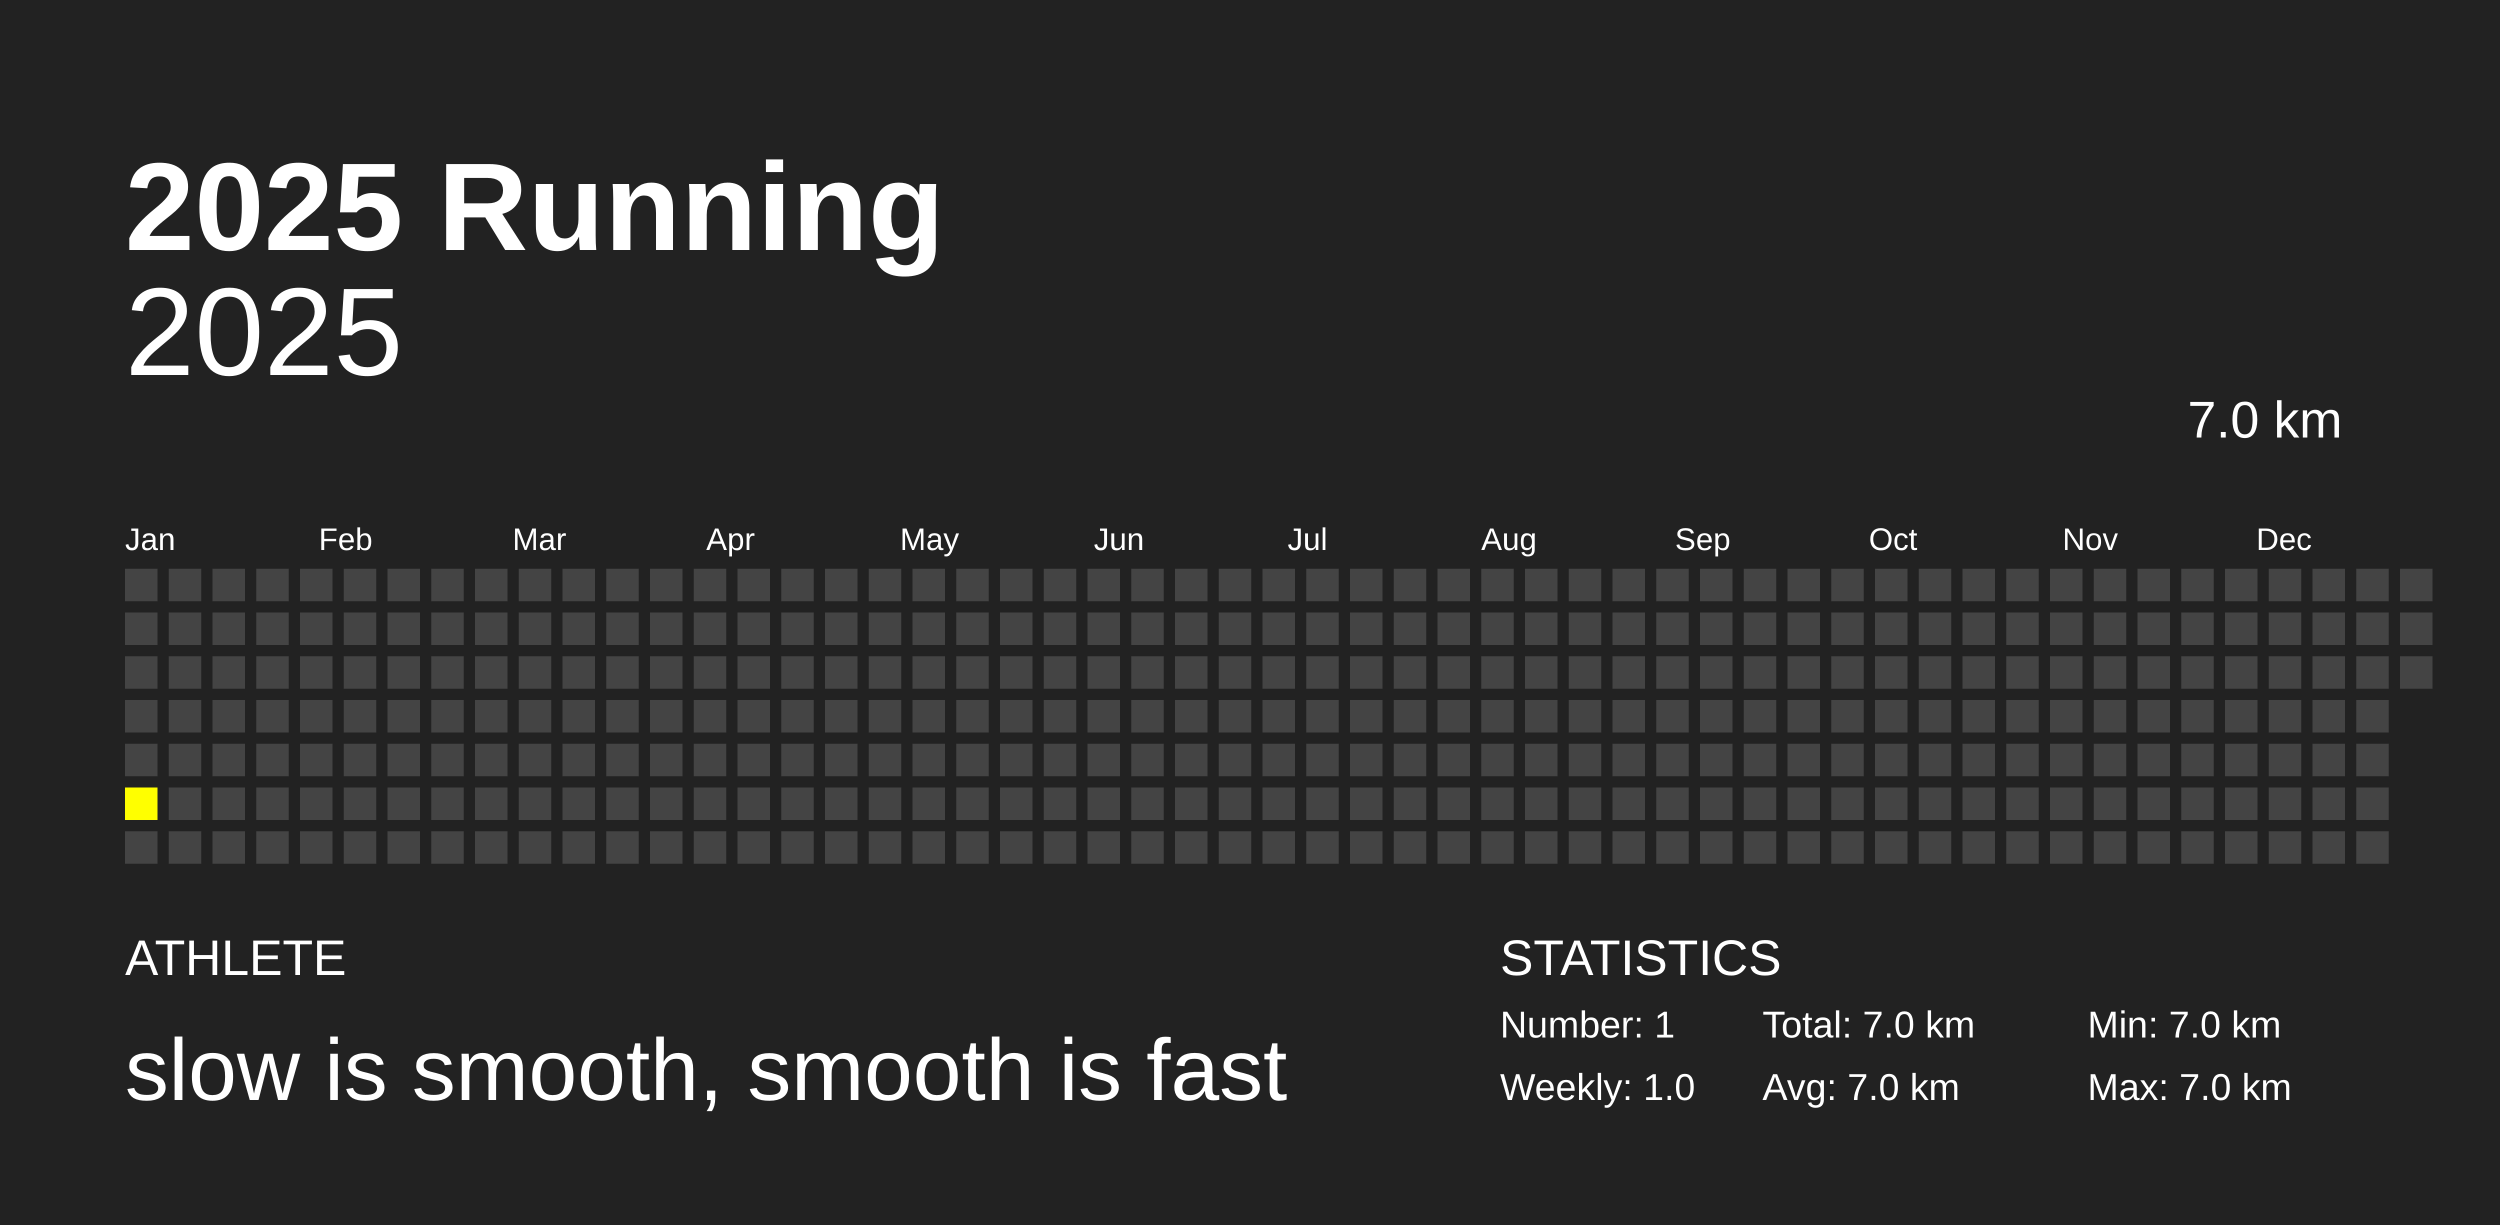
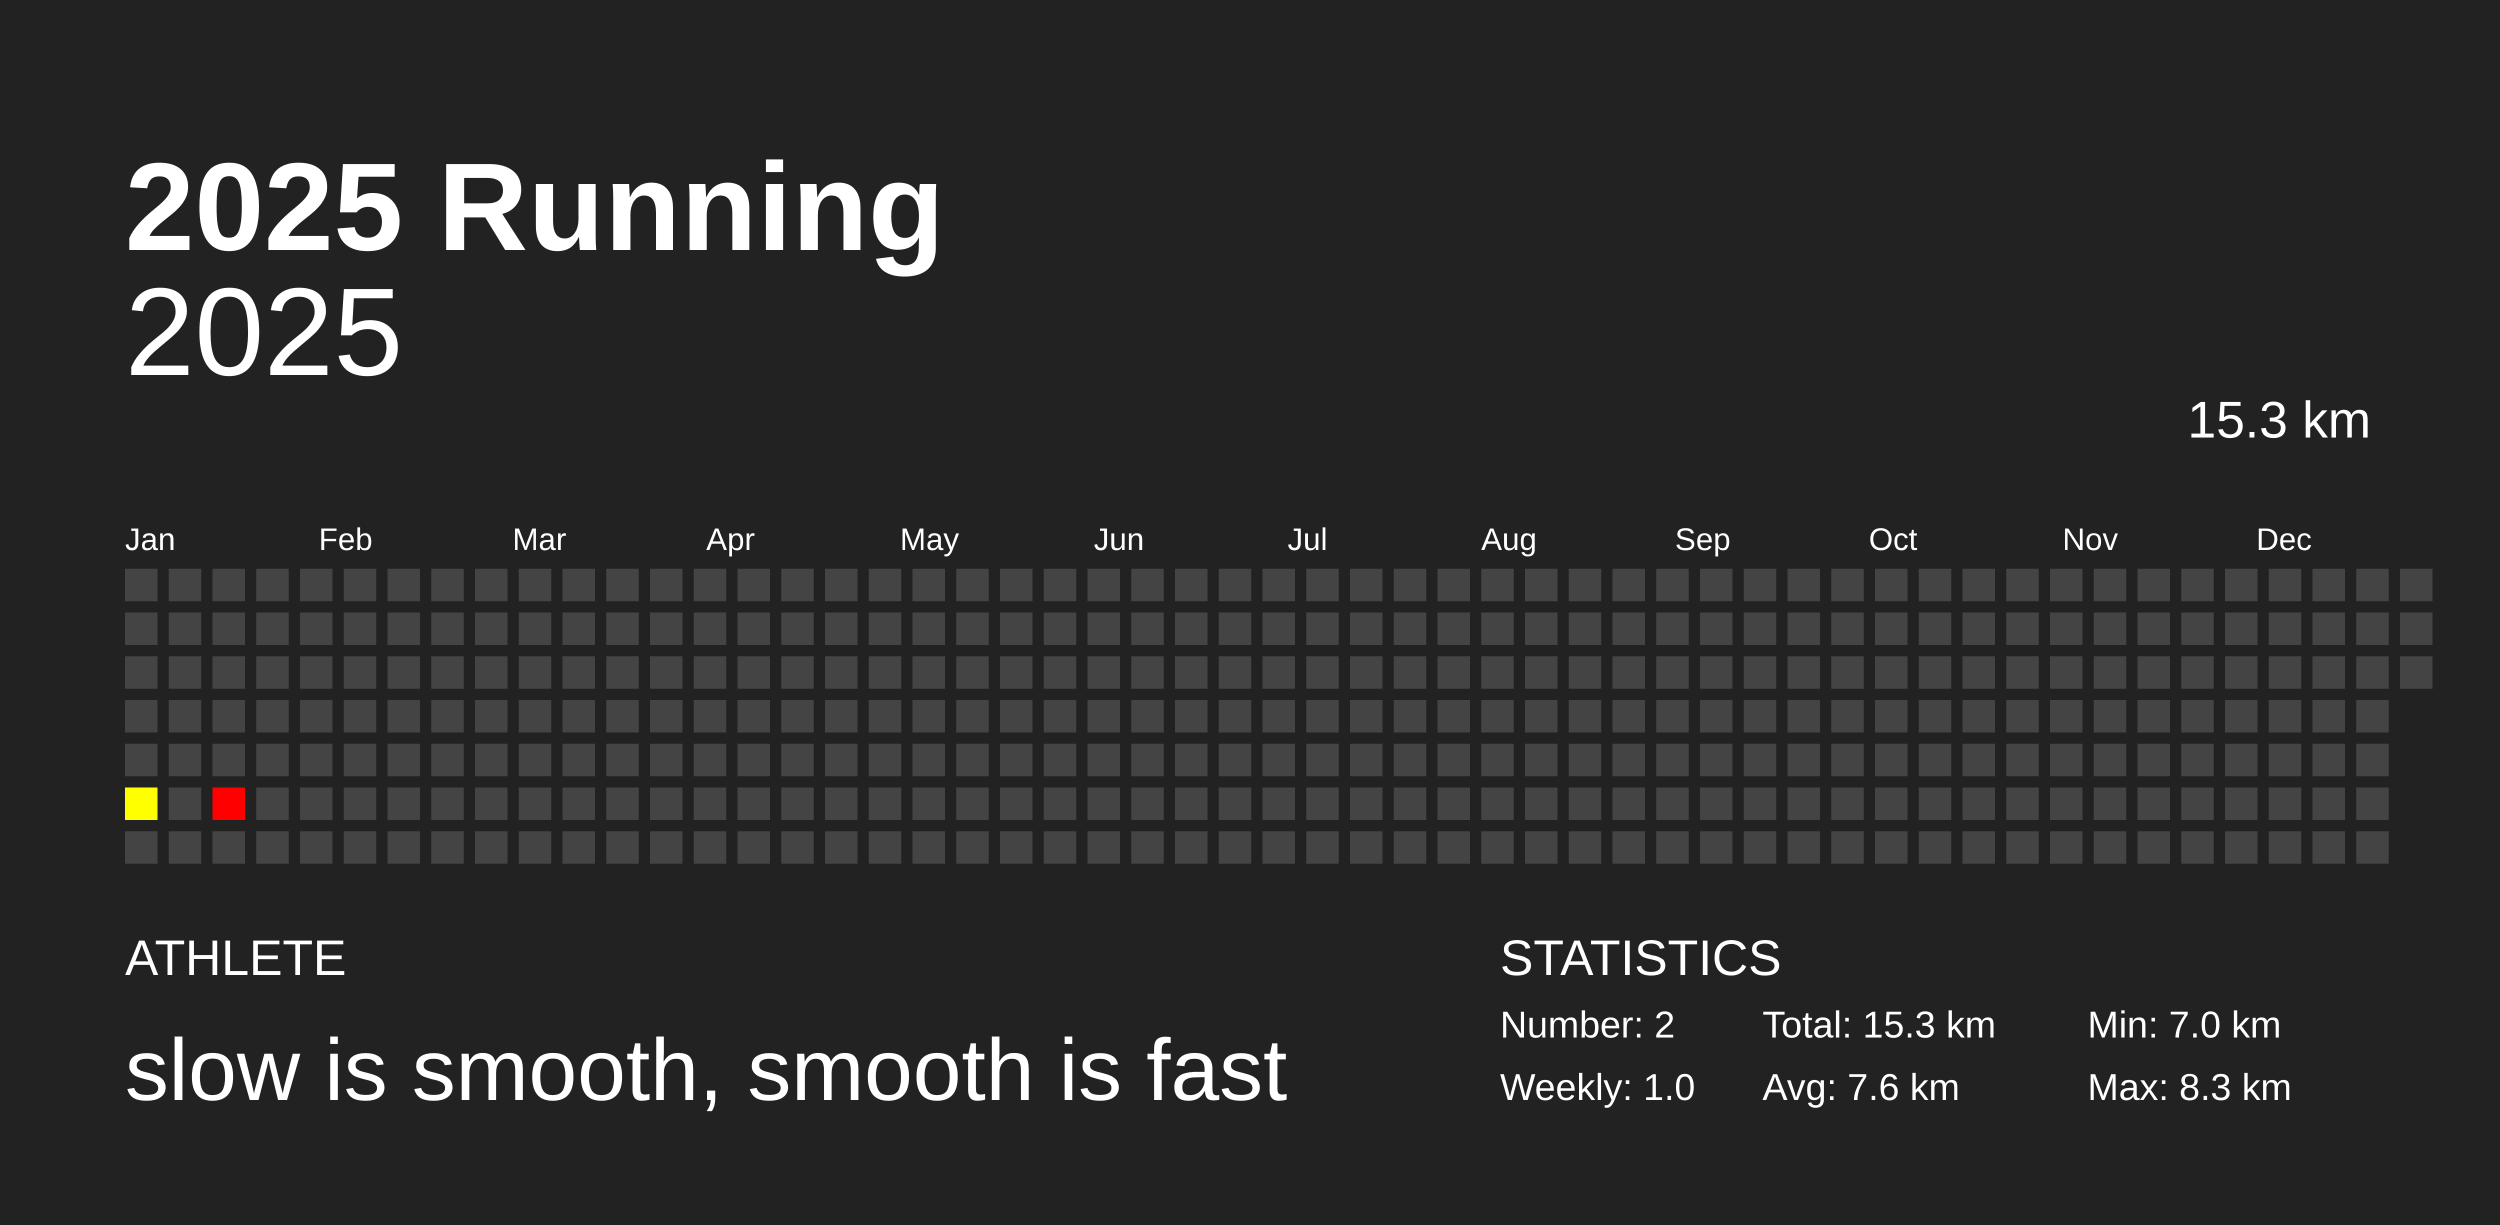
<svg xmlns="http://www.w3.org/2000/svg" baseProfile="full" height="98mm" version="1.1" viewBox="0,0,200,98" width="200mm">
  <defs />
  <rect fill="#222222" height="98" width="200" x="0" y="0" />
  <text fill="#FFFFFF" style="font-size:10px; font-family:Arial; font-weight:bold;" x="10" y="20">2025 Running</text>
  <text fill="#FFFFFF" style="font-size:4px; font-family:Arial" x="10" y="78">ATHLETE</text>
  <text fill="#FFFFFF" style="font-size:7px; font-family:Arial" x="10" y="88">slow is smooth, smooth is fast</text>
  <text fill="#FFFFFF" style="font-size:4px; font-family:Arial" x="120" y="78">STATISTICS</text>
-   <text fill="#FFFFFF" style="font-size:3px; font-family:Arial" x="120" y="83">Number: 1</text>
+   <text fill="#FFFFFF" style="font-size:3px; font-family:Arial" x="120" y="83">Number: 2</text>
  <text fill="#FFFFFF" style="font-size:3px; font-family:Arial" x="120" y="88">Weekly: 1.0</text>
-   <text fill="#FFFFFF" style="font-size:3px; font-family:Arial" x="141" y="83">Total: 7.0 km</text>
-   <text fill="#FFFFFF" style="font-size:3px; font-family:Arial" x="141" y="88">Avg: 7.0 km</text>
+   <text fill="#FFFFFF" style="font-size:3px; font-family:Arial" x="141" y="83">Total: 15.3 km</text>
+   <text fill="#FFFFFF" style="font-size:3px; font-family:Arial" x="141" y="88">Avg: 7.6 km</text>
  <text fill="#FFFFFF" style="font-size:3px; font-family:Arial" x="167" y="83">Min: 7.0 km</text>
-   <text fill="#FFFFFF" style="font-size:3px; font-family:Arial" x="167" y="88">Max: 7.0 km</text>
+   <text fill="#FFFFFF" style="font-size:3px; font-family:Arial" x="167" y="88">Max: 8.3 km</text>
  <text alignment-baseline="hanging" fill="#FFFFFF" style="font-size:10.0px; font-family:Arial;" x="10" y="30">2025</text>
-   <text alignment-baseline="hanging" fill="#FFFFFF" style="font-size:4.125px; font-family:Arial;" x="175" y="35">7.0 km</text>
+   <text alignment-baseline="hanging" fill="#FFFFFF" style="font-size:4.125px; font-family:Arial;" x="175" y="35">15.3 km</text>
  <text fill="#FFFFFF" style="font-size:2.5px; font-family:Arial" x="10.0" y="44">Jan</text>
  <text fill="#FFFFFF" style="font-size:2.5px; font-family:Arial" x="25.5" y="44">Feb</text>
  <text fill="#FFFFFF" style="font-size:2.5px; font-family:Arial" x="41.0" y="44">Mar</text>
  <text fill="#FFFFFF" style="font-size:2.5px; font-family:Arial" x="56.5" y="44">Apr</text>
  <text fill="#FFFFFF" style="font-size:2.5px; font-family:Arial" x="72.0" y="44">May</text>
  <text fill="#FFFFFF" style="font-size:2.5px; font-family:Arial" x="87.5" y="44">Jun</text>
  <text fill="#FFFFFF" style="font-size:2.5px; font-family:Arial" x="103.0" y="44">Jul</text>
  <text fill="#FFFFFF" style="font-size:2.5px; font-family:Arial" x="118.5" y="44">Aug</text>
  <text fill="#FFFFFF" style="font-size:2.5px; font-family:Arial" x="134.0" y="44">Sep</text>
  <text fill="#FFFFFF" style="font-size:2.5px; font-family:Arial" x="149.5" y="44">Oct</text>
  <text fill="#FFFFFF" style="font-size:2.5px; font-family:Arial" x="165.0" y="44">Nov</text>
  <text fill="#FFFFFF" style="font-size:2.5px; font-family:Arial" x="180.5" y="44">Dec</text>
  <rect fill="#444444" height="2.6" width="2.6" x="10.0" y="45.5" />
  <rect fill="#444444" height="2.6" width="2.6" x="10.0" y="49.0" />
  <rect fill="#444444" height="2.6" width="2.6" x="10.0" y="52.5" />
  <rect fill="#444444" height="2.6" width="2.6" x="10.0" y="56.0" />
  <rect fill="#444444" height="2.6" width="2.6" x="10.0" y="59.5" />
-   <rect fill="yellow" height="2.6" width="2.6" x="10.0" y="63.0" />
+   <rect fill="#ffff00" height="2.6" width="2.6" x="10.0" y="63.0" />
  <rect fill="#444444" height="2.6" width="2.6" x="10.0" y="66.5" />
  <rect fill="#444444" height="2.6" width="2.6" x="13.5" y="45.5" />
  <rect fill="#444444" height="2.6" width="2.6" x="13.5" y="49.0" />
  <rect fill="#444444" height="2.6" width="2.6" x="13.5" y="52.5" />
  <rect fill="#444444" height="2.6" width="2.6" x="13.5" y="56.0" />
  <rect fill="#444444" height="2.6" width="2.6" x="13.5" y="59.5" />
  <rect fill="#444444" height="2.6" width="2.6" x="13.5" y="63.0" />
  <rect fill="#444444" height="2.6" width="2.6" x="13.5" y="66.5" />
  <rect fill="#444444" height="2.6" width="2.6" x="17.0" y="45.5" />
  <rect fill="#444444" height="2.6" width="2.6" x="17.0" y="49.0" />
  <rect fill="#444444" height="2.6" width="2.6" x="17.0" y="52.5" />
  <rect fill="#444444" height="2.6" width="2.6" x="17.0" y="56.0" />
  <rect fill="#444444" height="2.6" width="2.6" x="17.0" y="59.5" />
-   <rect fill="#444444" height="2.6" width="2.6" x="17.0" y="63.0" />
+   <rect fill="#ff0000" height="2.6" width="2.6" x="17.0" y="63.0" />
  <rect fill="#444444" height="2.6" width="2.6" x="17.0" y="66.5" />
  <rect fill="#444444" height="2.6" width="2.6" x="20.5" y="45.5" />
  <rect fill="#444444" height="2.6" width="2.6" x="20.5" y="49.0" />
  <rect fill="#444444" height="2.6" width="2.6" x="20.5" y="52.5" />
  <rect fill="#444444" height="2.6" width="2.6" x="20.5" y="56.0" />
  <rect fill="#444444" height="2.6" width="2.6" x="20.5" y="59.5" />
  <rect fill="#444444" height="2.6" width="2.6" x="20.5" y="63.0" />
  <rect fill="#444444" height="2.6" width="2.6" x="20.5" y="66.5" />
  <rect fill="#444444" height="2.6" width="2.6" x="24.0" y="45.5" />
  <rect fill="#444444" height="2.6" width="2.6" x="24.0" y="49.0" />
  <rect fill="#444444" height="2.6" width="2.6" x="24.0" y="52.5" />
  <rect fill="#444444" height="2.6" width="2.6" x="24.0" y="56.0" />
  <rect fill="#444444" height="2.6" width="2.6" x="24.0" y="59.5" />
  <rect fill="#444444" height="2.6" width="2.6" x="24.0" y="63.0" />
  <rect fill="#444444" height="2.6" width="2.6" x="24.0" y="66.5" />
  <rect fill="#444444" height="2.6" width="2.6" x="27.5" y="45.5" />
  <rect fill="#444444" height="2.6" width="2.6" x="27.5" y="49.0" />
  <rect fill="#444444" height="2.6" width="2.6" x="27.5" y="52.5" />
  <rect fill="#444444" height="2.6" width="2.6" x="27.5" y="56.0" />
  <rect fill="#444444" height="2.6" width="2.6" x="27.5" y="59.5" />
  <rect fill="#444444" height="2.6" width="2.6" x="27.5" y="63.0" />
  <rect fill="#444444" height="2.6" width="2.6" x="27.5" y="66.5" />
  <rect fill="#444444" height="2.6" width="2.6" x="31.0" y="45.5" />
  <rect fill="#444444" height="2.6" width="2.6" x="31.0" y="49.0" />
  <rect fill="#444444" height="2.6" width="2.6" x="31.0" y="52.5" />
  <rect fill="#444444" height="2.6" width="2.6" x="31.0" y="56.0" />
  <rect fill="#444444" height="2.6" width="2.6" x="31.0" y="59.5" />
  <rect fill="#444444" height="2.6" width="2.6" x="31.0" y="63.0" />
  <rect fill="#444444" height="2.6" width="2.6" x="31.0" y="66.5" />
  <rect fill="#444444" height="2.6" width="2.6" x="34.5" y="45.5" />
  <rect fill="#444444" height="2.6" width="2.6" x="34.5" y="49.0" />
  <rect fill="#444444" height="2.6" width="2.6" x="34.5" y="52.5" />
  <rect fill="#444444" height="2.6" width="2.6" x="34.5" y="56.0" />
  <rect fill="#444444" height="2.6" width="2.6" x="34.5" y="59.5" />
  <rect fill="#444444" height="2.6" width="2.6" x="34.5" y="63.0" />
  <rect fill="#444444" height="2.6" width="2.6" x="34.5" y="66.5" />
  <rect fill="#444444" height="2.6" width="2.6" x="38.0" y="45.5" />
  <rect fill="#444444" height="2.6" width="2.6" x="38.0" y="49.0" />
  <rect fill="#444444" height="2.6" width="2.6" x="38.0" y="52.5" />
  <rect fill="#444444" height="2.6" width="2.6" x="38.0" y="56.0" />
  <rect fill="#444444" height="2.6" width="2.6" x="38.0" y="59.5" />
  <rect fill="#444444" height="2.6" width="2.6" x="38.0" y="63.0" />
  <rect fill="#444444" height="2.6" width="2.6" x="38.0" y="66.5" />
  <rect fill="#444444" height="2.6" width="2.6" x="41.5" y="45.5" />
  <rect fill="#444444" height="2.6" width="2.6" x="41.5" y="49.0" />
  <rect fill="#444444" height="2.6" width="2.6" x="41.5" y="52.5" />
  <rect fill="#444444" height="2.6" width="2.6" x="41.5" y="56.0" />
  <rect fill="#444444" height="2.6" width="2.6" x="41.5" y="59.5" />
  <rect fill="#444444" height="2.6" width="2.6" x="41.5" y="63.0" />
  <rect fill="#444444" height="2.6" width="2.6" x="41.5" y="66.5" />
  <rect fill="#444444" height="2.6" width="2.6" x="45.0" y="45.5" />
  <rect fill="#444444" height="2.6" width="2.6" x="45.0" y="49.0" />
  <rect fill="#444444" height="2.6" width="2.6" x="45.0" y="52.5" />
  <rect fill="#444444" height="2.6" width="2.6" x="45.0" y="56.0" />
  <rect fill="#444444" height="2.6" width="2.6" x="45.0" y="59.5" />
  <rect fill="#444444" height="2.6" width="2.6" x="45.0" y="63.0" />
  <rect fill="#444444" height="2.6" width="2.6" x="45.0" y="66.5" />
  <rect fill="#444444" height="2.6" width="2.6" x="48.5" y="45.5" />
  <rect fill="#444444" height="2.6" width="2.6" x="48.5" y="49.0" />
  <rect fill="#444444" height="2.6" width="2.6" x="48.5" y="52.5" />
  <rect fill="#444444" height="2.6" width="2.6" x="48.5" y="56.0" />
  <rect fill="#444444" height="2.6" width="2.6" x="48.5" y="59.5" />
  <rect fill="#444444" height="2.6" width="2.6" x="48.5" y="63.0" />
  <rect fill="#444444" height="2.6" width="2.6" x="48.5" y="66.5" />
  <rect fill="#444444" height="2.6" width="2.6" x="52.0" y="45.5" />
  <rect fill="#444444" height="2.6" width="2.6" x="52.0" y="49.0" />
  <rect fill="#444444" height="2.6" width="2.6" x="52.0" y="52.5" />
  <rect fill="#444444" height="2.6" width="2.6" x="52.0" y="56.0" />
  <rect fill="#444444" height="2.6" width="2.6" x="52.0" y="59.5" />
  <rect fill="#444444" height="2.6" width="2.6" x="52.0" y="63.0" />
  <rect fill="#444444" height="2.6" width="2.6" x="52.0" y="66.5" />
  <rect fill="#444444" height="2.6" width="2.6" x="55.5" y="45.5" />
  <rect fill="#444444" height="2.6" width="2.6" x="55.5" y="49.0" />
  <rect fill="#444444" height="2.6" width="2.6" x="55.5" y="52.5" />
  <rect fill="#444444" height="2.6" width="2.6" x="55.5" y="56.0" />
  <rect fill="#444444" height="2.6" width="2.6" x="55.5" y="59.5" />
  <rect fill="#444444" height="2.6" width="2.6" x="55.5" y="63.0" />
  <rect fill="#444444" height="2.6" width="2.6" x="55.5" y="66.5" />
  <rect fill="#444444" height="2.6" width="2.6" x="59.0" y="45.5" />
  <rect fill="#444444" height="2.6" width="2.6" x="59.0" y="49.0" />
  <rect fill="#444444" height="2.6" width="2.6" x="59.0" y="52.5" />
  <rect fill="#444444" height="2.6" width="2.6" x="59.0" y="56.0" />
  <rect fill="#444444" height="2.6" width="2.6" x="59.0" y="59.5" />
  <rect fill="#444444" height="2.6" width="2.6" x="59.0" y="63.0" />
  <rect fill="#444444" height="2.6" width="2.6" x="59.0" y="66.5" />
  <rect fill="#444444" height="2.6" width="2.6" x="62.5" y="45.5" />
  <rect fill="#444444" height="2.6" width="2.6" x="62.5" y="49.0" />
  <rect fill="#444444" height="2.6" width="2.6" x="62.5" y="52.5" />
  <rect fill="#444444" height="2.6" width="2.6" x="62.5" y="56.0" />
  <rect fill="#444444" height="2.6" width="2.6" x="62.5" y="59.5" />
  <rect fill="#444444" height="2.6" width="2.6" x="62.5" y="63.0" />
  <rect fill="#444444" height="2.6" width="2.6" x="62.5" y="66.5" />
  <rect fill="#444444" height="2.6" width="2.6" x="66.0" y="45.5" />
  <rect fill="#444444" height="2.6" width="2.6" x="66.0" y="49.0" />
  <rect fill="#444444" height="2.6" width="2.6" x="66.0" y="52.5" />
  <rect fill="#444444" height="2.6" width="2.6" x="66.0" y="56.0" />
  <rect fill="#444444" height="2.6" width="2.6" x="66.0" y="59.5" />
  <rect fill="#444444" height="2.6" width="2.6" x="66.0" y="63.0" />
  <rect fill="#444444" height="2.6" width="2.6" x="66.0" y="66.5" />
  <rect fill="#444444" height="2.6" width="2.6" x="69.5" y="45.5" />
  <rect fill="#444444" height="2.6" width="2.6" x="69.5" y="49.0" />
  <rect fill="#444444" height="2.6" width="2.6" x="69.5" y="52.5" />
  <rect fill="#444444" height="2.6" width="2.6" x="69.5" y="56.0" />
  <rect fill="#444444" height="2.6" width="2.6" x="69.5" y="59.5" />
  <rect fill="#444444" height="2.6" width="2.6" x="69.5" y="63.0" />
  <rect fill="#444444" height="2.6" width="2.6" x="69.5" y="66.5" />
  <rect fill="#444444" height="2.6" width="2.6" x="73.0" y="45.5" />
  <rect fill="#444444" height="2.6" width="2.6" x="73.0" y="49.0" />
  <rect fill="#444444" height="2.6" width="2.6" x="73.0" y="52.5" />
  <rect fill="#444444" height="2.6" width="2.6" x="73.0" y="56.0" />
  <rect fill="#444444" height="2.6" width="2.6" x="73.0" y="59.5" />
  <rect fill="#444444" height="2.6" width="2.6" x="73.0" y="63.0" />
  <rect fill="#444444" height="2.6" width="2.6" x="73.0" y="66.5" />
  <rect fill="#444444" height="2.6" width="2.6" x="76.5" y="45.5" />
  <rect fill="#444444" height="2.6" width="2.6" x="76.5" y="49.0" />
  <rect fill="#444444" height="2.6" width="2.6" x="76.5" y="52.5" />
  <rect fill="#444444" height="2.6" width="2.6" x="76.5" y="56.0" />
  <rect fill="#444444" height="2.6" width="2.6" x="76.5" y="59.5" />
  <rect fill="#444444" height="2.6" width="2.6" x="76.5" y="63.0" />
  <rect fill="#444444" height="2.6" width="2.6" x="76.5" y="66.5" />
  <rect fill="#444444" height="2.6" width="2.6" x="80.0" y="45.5" />
  <rect fill="#444444" height="2.6" width="2.6" x="80.0" y="49.0" />
  <rect fill="#444444" height="2.6" width="2.6" x="80.0" y="52.5" />
  <rect fill="#444444" height="2.6" width="2.6" x="80.0" y="56.0" />
  <rect fill="#444444" height="2.6" width="2.6" x="80.0" y="59.5" />
  <rect fill="#444444" height="2.6" width="2.6" x="80.0" y="63.0" />
  <rect fill="#444444" height="2.6" width="2.6" x="80.0" y="66.5" />
  <rect fill="#444444" height="2.6" width="2.6" x="83.5" y="45.5" />
  <rect fill="#444444" height="2.6" width="2.6" x="83.5" y="49.0" />
  <rect fill="#444444" height="2.6" width="2.6" x="83.5" y="52.5" />
  <rect fill="#444444" height="2.6" width="2.6" x="83.5" y="56.0" />
  <rect fill="#444444" height="2.6" width="2.6" x="83.5" y="59.5" />
  <rect fill="#444444" height="2.6" width="2.6" x="83.5" y="63.0" />
  <rect fill="#444444" height="2.6" width="2.6" x="83.5" y="66.5" />
  <rect fill="#444444" height="2.6" width="2.6" x="87.0" y="45.5" />
  <rect fill="#444444" height="2.6" width="2.6" x="87.0" y="49.0" />
  <rect fill="#444444" height="2.6" width="2.6" x="87.0" y="52.5" />
  <rect fill="#444444" height="2.6" width="2.6" x="87.0" y="56.0" />
  <rect fill="#444444" height="2.6" width="2.6" x="87.0" y="59.5" />
  <rect fill="#444444" height="2.6" width="2.6" x="87.0" y="63.0" />
  <rect fill="#444444" height="2.6" width="2.6" x="87.0" y="66.5" />
  <rect fill="#444444" height="2.6" width="2.6" x="90.5" y="45.5" />
  <rect fill="#444444" height="2.6" width="2.6" x="90.5" y="49.0" />
  <rect fill="#444444" height="2.6" width="2.6" x="90.5" y="52.5" />
  <rect fill="#444444" height="2.6" width="2.6" x="90.5" y="56.0" />
  <rect fill="#444444" height="2.6" width="2.6" x="90.5" y="59.5" />
  <rect fill="#444444" height="2.6" width="2.6" x="90.5" y="63.0" />
  <rect fill="#444444" height="2.6" width="2.6" x="90.5" y="66.5" />
  <rect fill="#444444" height="2.6" width="2.6" x="94.0" y="45.5" />
  <rect fill="#444444" height="2.6" width="2.6" x="94.0" y="49.0" />
  <rect fill="#444444" height="2.6" width="2.6" x="94.0" y="52.5" />
  <rect fill="#444444" height="2.6" width="2.6" x="94.0" y="56.0" />
  <rect fill="#444444" height="2.6" width="2.6" x="94.0" y="59.5" />
  <rect fill="#444444" height="2.6" width="2.6" x="94.0" y="63.0" />
  <rect fill="#444444" height="2.6" width="2.6" x="94.0" y="66.5" />
  <rect fill="#444444" height="2.6" width="2.6" x="97.5" y="45.5" />
  <rect fill="#444444" height="2.6" width="2.6" x="97.5" y="49.0" />
  <rect fill="#444444" height="2.6" width="2.6" x="97.5" y="52.5" />
  <rect fill="#444444" height="2.6" width="2.6" x="97.5" y="56.0" />
  <rect fill="#444444" height="2.6" width="2.6" x="97.5" y="59.5" />
  <rect fill="#444444" height="2.6" width="2.6" x="97.5" y="63.0" />
  <rect fill="#444444" height="2.6" width="2.6" x="97.5" y="66.5" />
  <rect fill="#444444" height="2.6" width="2.6" x="101.0" y="45.5" />
  <rect fill="#444444" height="2.6" width="2.6" x="101.0" y="49.0" />
  <rect fill="#444444" height="2.6" width="2.6" x="101.0" y="52.5" />
  <rect fill="#444444" height="2.6" width="2.6" x="101.0" y="56.0" />
  <rect fill="#444444" height="2.6" width="2.6" x="101.0" y="59.5" />
  <rect fill="#444444" height="2.6" width="2.6" x="101.0" y="63.0" />
  <rect fill="#444444" height="2.6" width="2.6" x="101.0" y="66.5" />
  <rect fill="#444444" height="2.6" width="2.6" x="104.5" y="45.5" />
  <rect fill="#444444" height="2.6" width="2.6" x="104.5" y="49.0" />
  <rect fill="#444444" height="2.6" width="2.6" x="104.5" y="52.5" />
  <rect fill="#444444" height="2.6" width="2.6" x="104.5" y="56.0" />
  <rect fill="#444444" height="2.6" width="2.6" x="104.5" y="59.5" />
  <rect fill="#444444" height="2.6" width="2.6" x="104.5" y="63.0" />
  <rect fill="#444444" height="2.6" width="2.6" x="104.5" y="66.5" />
  <rect fill="#444444" height="2.6" width="2.6" x="108.0" y="45.5" />
  <rect fill="#444444" height="2.6" width="2.6" x="108.0" y="49.0" />
  <rect fill="#444444" height="2.6" width="2.6" x="108.0" y="52.5" />
  <rect fill="#444444" height="2.6" width="2.6" x="108.0" y="56.0" />
  <rect fill="#444444" height="2.6" width="2.6" x="108.0" y="59.5" />
  <rect fill="#444444" height="2.6" width="2.6" x="108.0" y="63.0" />
  <rect fill="#444444" height="2.6" width="2.6" x="108.0" y="66.5" />
  <rect fill="#444444" height="2.6" width="2.6" x="111.5" y="45.5" />
  <rect fill="#444444" height="2.6" width="2.6" x="111.5" y="49.0" />
  <rect fill="#444444" height="2.6" width="2.6" x="111.5" y="52.5" />
  <rect fill="#444444" height="2.6" width="2.6" x="111.5" y="56.0" />
  <rect fill="#444444" height="2.6" width="2.6" x="111.5" y="59.5" />
  <rect fill="#444444" height="2.6" width="2.6" x="111.5" y="63.0" />
  <rect fill="#444444" height="2.6" width="2.6" x="111.5" y="66.5" />
  <rect fill="#444444" height="2.6" width="2.6" x="115.0" y="45.5" />
  <rect fill="#444444" height="2.6" width="2.6" x="115.0" y="49.0" />
  <rect fill="#444444" height="2.6" width="2.6" x="115.0" y="52.5" />
  <rect fill="#444444" height="2.6" width="2.6" x="115.0" y="56.0" />
  <rect fill="#444444" height="2.6" width="2.6" x="115.0" y="59.5" />
  <rect fill="#444444" height="2.6" width="2.6" x="115.0" y="63.0" />
  <rect fill="#444444" height="2.6" width="2.6" x="115.0" y="66.5" />
  <rect fill="#444444" height="2.6" width="2.6" x="118.5" y="45.5" />
  <rect fill="#444444" height="2.6" width="2.6" x="118.5" y="49.0" />
  <rect fill="#444444" height="2.6" width="2.6" x="118.5" y="52.5" />
  <rect fill="#444444" height="2.6" width="2.6" x="118.5" y="56.0" />
  <rect fill="#444444" height="2.6" width="2.6" x="118.5" y="59.5" />
  <rect fill="#444444" height="2.6" width="2.6" x="118.5" y="63.0" />
  <rect fill="#444444" height="2.6" width="2.6" x="118.5" y="66.5" />
  <rect fill="#444444" height="2.6" width="2.6" x="122.0" y="45.5" />
  <rect fill="#444444" height="2.6" width="2.6" x="122.0" y="49.0" />
  <rect fill="#444444" height="2.6" width="2.6" x="122.0" y="52.5" />
  <rect fill="#444444" height="2.6" width="2.6" x="122.0" y="56.0" />
  <rect fill="#444444" height="2.6" width="2.6" x="122.0" y="59.5" />
  <rect fill="#444444" height="2.6" width="2.6" x="122.0" y="63.0" />
  <rect fill="#444444" height="2.6" width="2.6" x="122.0" y="66.5" />
  <rect fill="#444444" height="2.6" width="2.6" x="125.5" y="45.5" />
  <rect fill="#444444" height="2.6" width="2.6" x="125.5" y="49.0" />
  <rect fill="#444444" height="2.6" width="2.6" x="125.5" y="52.5" />
  <rect fill="#444444" height="2.6" width="2.6" x="125.5" y="56.0" />
  <rect fill="#444444" height="2.6" width="2.6" x="125.5" y="59.5" />
  <rect fill="#444444" height="2.6" width="2.6" x="125.5" y="63.0" />
  <rect fill="#444444" height="2.6" width="2.6" x="125.5" y="66.5" />
  <rect fill="#444444" height="2.6" width="2.6" x="129.0" y="45.5" />
  <rect fill="#444444" height="2.6" width="2.6" x="129.0" y="49.0" />
  <rect fill="#444444" height="2.6" width="2.6" x="129.0" y="52.5" />
  <rect fill="#444444" height="2.6" width="2.6" x="129.0" y="56.0" />
  <rect fill="#444444" height="2.6" width="2.6" x="129.0" y="59.5" />
  <rect fill="#444444" height="2.6" width="2.6" x="129.0" y="63.0" />
  <rect fill="#444444" height="2.6" width="2.6" x="129.0" y="66.5" />
  <rect fill="#444444" height="2.6" width="2.6" x="132.5" y="45.5" />
  <rect fill="#444444" height="2.6" width="2.6" x="132.5" y="49.0" />
  <rect fill="#444444" height="2.6" width="2.6" x="132.5" y="52.5" />
  <rect fill="#444444" height="2.6" width="2.6" x="132.5" y="56.0" />
  <rect fill="#444444" height="2.6" width="2.6" x="132.5" y="59.5" />
  <rect fill="#444444" height="2.6" width="2.6" x="132.5" y="63.0" />
  <rect fill="#444444" height="2.6" width="2.6" x="132.5" y="66.5" />
  <rect fill="#444444" height="2.6" width="2.6" x="136.0" y="45.5" />
  <rect fill="#444444" height="2.6" width="2.6" x="136.0" y="49.0" />
  <rect fill="#444444" height="2.6" width="2.6" x="136.0" y="52.5" />
  <rect fill="#444444" height="2.6" width="2.6" x="136.0" y="56.0" />
  <rect fill="#444444" height="2.6" width="2.6" x="136.0" y="59.5" />
  <rect fill="#444444" height="2.6" width="2.6" x="136.0" y="63.0" />
  <rect fill="#444444" height="2.6" width="2.6" x="136.0" y="66.5" />
  <rect fill="#444444" height="2.6" width="2.6" x="139.5" y="45.5" />
  <rect fill="#444444" height="2.6" width="2.6" x="139.5" y="49.0" />
  <rect fill="#444444" height="2.6" width="2.6" x="139.5" y="52.5" />
  <rect fill="#444444" height="2.6" width="2.6" x="139.5" y="56.0" />
  <rect fill="#444444" height="2.6" width="2.6" x="139.5" y="59.5" />
  <rect fill="#444444" height="2.6" width="2.6" x="139.5" y="63.0" />
  <rect fill="#444444" height="2.6" width="2.6" x="139.5" y="66.5" />
  <rect fill="#444444" height="2.6" width="2.6" x="143.0" y="45.5" />
  <rect fill="#444444" height="2.6" width="2.6" x="143.0" y="49.0" />
  <rect fill="#444444" height="2.6" width="2.6" x="143.0" y="52.5" />
  <rect fill="#444444" height="2.6" width="2.6" x="143.0" y="56.0" />
  <rect fill="#444444" height="2.6" width="2.6" x="143.0" y="59.5" />
  <rect fill="#444444" height="2.6" width="2.6" x="143.0" y="63.0" />
  <rect fill="#444444" height="2.6" width="2.6" x="143.0" y="66.5" />
  <rect fill="#444444" height="2.6" width="2.6" x="146.5" y="45.5" />
  <rect fill="#444444" height="2.6" width="2.6" x="146.5" y="49.0" />
  <rect fill="#444444" height="2.6" width="2.6" x="146.5" y="52.5" />
  <rect fill="#444444" height="2.6" width="2.6" x="146.5" y="56.0" />
  <rect fill="#444444" height="2.6" width="2.6" x="146.5" y="59.5" />
  <rect fill="#444444" height="2.6" width="2.6" x="146.5" y="63.0" />
  <rect fill="#444444" height="2.6" width="2.6" x="146.5" y="66.5" />
  <rect fill="#444444" height="2.6" width="2.6" x="150.0" y="45.5" />
  <rect fill="#444444" height="2.6" width="2.6" x="150.0" y="49.0" />
  <rect fill="#444444" height="2.6" width="2.6" x="150.0" y="52.5" />
  <rect fill="#444444" height="2.6" width="2.6" x="150.0" y="56.0" />
  <rect fill="#444444" height="2.6" width="2.6" x="150.0" y="59.5" />
  <rect fill="#444444" height="2.6" width="2.6" x="150.0" y="63.0" />
  <rect fill="#444444" height="2.6" width="2.6" x="150.0" y="66.5" />
  <rect fill="#444444" height="2.6" width="2.6" x="153.5" y="45.5" />
  <rect fill="#444444" height="2.6" width="2.6" x="153.5" y="49.0" />
  <rect fill="#444444" height="2.6" width="2.6" x="153.5" y="52.5" />
  <rect fill="#444444" height="2.6" width="2.6" x="153.5" y="56.0" />
  <rect fill="#444444" height="2.6" width="2.6" x="153.5" y="59.5" />
  <rect fill="#444444" height="2.6" width="2.6" x="153.5" y="63.0" />
  <rect fill="#444444" height="2.6" width="2.6" x="153.5" y="66.5" />
  <rect fill="#444444" height="2.6" width="2.6" x="157.0" y="45.5" />
  <rect fill="#444444" height="2.6" width="2.6" x="157.0" y="49.0" />
  <rect fill="#444444" height="2.6" width="2.6" x="157.0" y="52.5" />
  <rect fill="#444444" height="2.6" width="2.6" x="157.0" y="56.0" />
  <rect fill="#444444" height="2.6" width="2.6" x="157.0" y="59.5" />
  <rect fill="#444444" height="2.6" width="2.6" x="157.0" y="63.0" />
  <rect fill="#444444" height="2.6" width="2.6" x="157.0" y="66.5" />
  <rect fill="#444444" height="2.6" width="2.6" x="160.5" y="45.5" />
  <rect fill="#444444" height="2.6" width="2.6" x="160.5" y="49.0" />
  <rect fill="#444444" height="2.6" width="2.6" x="160.5" y="52.5" />
  <rect fill="#444444" height="2.6" width="2.6" x="160.5" y="56.0" />
  <rect fill="#444444" height="2.6" width="2.6" x="160.5" y="59.5" />
  <rect fill="#444444" height="2.6" width="2.6" x="160.5" y="63.0" />
  <rect fill="#444444" height="2.6" width="2.6" x="160.5" y="66.5" />
  <rect fill="#444444" height="2.6" width="2.6" x="164.0" y="45.5" />
  <rect fill="#444444" height="2.6" width="2.6" x="164.0" y="49.0" />
  <rect fill="#444444" height="2.6" width="2.6" x="164.0" y="52.5" />
  <rect fill="#444444" height="2.6" width="2.6" x="164.0" y="56.0" />
  <rect fill="#444444" height="2.6" width="2.6" x="164.0" y="59.5" />
  <rect fill="#444444" height="2.6" width="2.6" x="164.0" y="63.0" />
  <rect fill="#444444" height="2.6" width="2.6" x="164.0" y="66.5" />
  <rect fill="#444444" height="2.6" width="2.6" x="167.5" y="45.5" />
  <rect fill="#444444" height="2.6" width="2.6" x="167.5" y="49.0" />
  <rect fill="#444444" height="2.6" width="2.6" x="167.5" y="52.5" />
  <rect fill="#444444" height="2.6" width="2.6" x="167.5" y="56.0" />
  <rect fill="#444444" height="2.6" width="2.6" x="167.5" y="59.5" />
  <rect fill="#444444" height="2.6" width="2.6" x="167.5" y="63.0" />
  <rect fill="#444444" height="2.6" width="2.6" x="167.5" y="66.5" />
  <rect fill="#444444" height="2.6" width="2.6" x="171.0" y="45.5" />
  <rect fill="#444444" height="2.6" width="2.6" x="171.0" y="49.0" />
  <rect fill="#444444" height="2.6" width="2.6" x="171.0" y="52.5" />
  <rect fill="#444444" height="2.6" width="2.6" x="171.0" y="56.0" />
  <rect fill="#444444" height="2.6" width="2.6" x="171.0" y="59.5" />
  <rect fill="#444444" height="2.6" width="2.6" x="171.0" y="63.0" />
  <rect fill="#444444" height="2.6" width="2.6" x="171.0" y="66.5" />
  <rect fill="#444444" height="2.6" width="2.6" x="174.5" y="45.5" />
  <rect fill="#444444" height="2.6" width="2.6" x="174.5" y="49.0" />
  <rect fill="#444444" height="2.6" width="2.6" x="174.5" y="52.5" />
  <rect fill="#444444" height="2.6" width="2.6" x="174.5" y="56.0" />
  <rect fill="#444444" height="2.6" width="2.6" x="174.5" y="59.5" />
  <rect fill="#444444" height="2.6" width="2.6" x="174.5" y="63.0" />
  <rect fill="#444444" height="2.6" width="2.6" x="174.5" y="66.5" />
  <rect fill="#444444" height="2.6" width="2.6" x="178.0" y="45.5" />
  <rect fill="#444444" height="2.6" width="2.6" x="178.0" y="49.0" />
  <rect fill="#444444" height="2.6" width="2.6" x="178.0" y="52.5" />
  <rect fill="#444444" height="2.6" width="2.6" x="178.0" y="56.0" />
  <rect fill="#444444" height="2.6" width="2.6" x="178.0" y="59.5" />
  <rect fill="#444444" height="2.6" width="2.6" x="178.0" y="63.0" />
  <rect fill="#444444" height="2.6" width="2.6" x="178.0" y="66.5" />
  <rect fill="#444444" height="2.6" width="2.6" x="181.5" y="45.5" />
  <rect fill="#444444" height="2.6" width="2.6" x="181.5" y="49.0" />
  <rect fill="#444444" height="2.6" width="2.6" x="181.5" y="52.5" />
  <rect fill="#444444" height="2.6" width="2.6" x="181.5" y="56.0" />
  <rect fill="#444444" height="2.6" width="2.6" x="181.5" y="59.5" />
  <rect fill="#444444" height="2.6" width="2.6" x="181.5" y="63.0" />
  <rect fill="#444444" height="2.6" width="2.6" x="181.5" y="66.5" />
  <rect fill="#444444" height="2.6" width="2.6" x="185.0" y="45.5" />
  <rect fill="#444444" height="2.6" width="2.6" x="185.0" y="49.0" />
  <rect fill="#444444" height="2.6" width="2.6" x="185.0" y="52.5" />
  <rect fill="#444444" height="2.6" width="2.6" x="185.0" y="56.0" />
  <rect fill="#444444" height="2.6" width="2.6" x="185.0" y="59.5" />
  <rect fill="#444444" height="2.6" width="2.6" x="185.0" y="63.0" />
  <rect fill="#444444" height="2.6" width="2.6" x="185.0" y="66.5" />
  <rect fill="#444444" height="2.6" width="2.6" x="188.5" y="45.5" />
  <rect fill="#444444" height="2.6" width="2.6" x="188.5" y="49.0" />
  <rect fill="#444444" height="2.6" width="2.6" x="188.5" y="52.5" />
  <rect fill="#444444" height="2.6" width="2.6" x="188.5" y="56.0" />
  <rect fill="#444444" height="2.6" width="2.6" x="188.5" y="59.5" />
  <rect fill="#444444" height="2.6" width="2.6" x="188.5" y="63.0" />
  <rect fill="#444444" height="2.6" width="2.6" x="188.5" y="66.5" />
  <rect fill="#444444" height="2.6" width="2.6" x="192.0" y="45.5" />
  <rect fill="#444444" height="2.6" width="2.6" x="192.0" y="49.0" />
  <rect fill="#444444" height="2.6" width="2.6" x="192.0" y="52.5" />
</svg>
